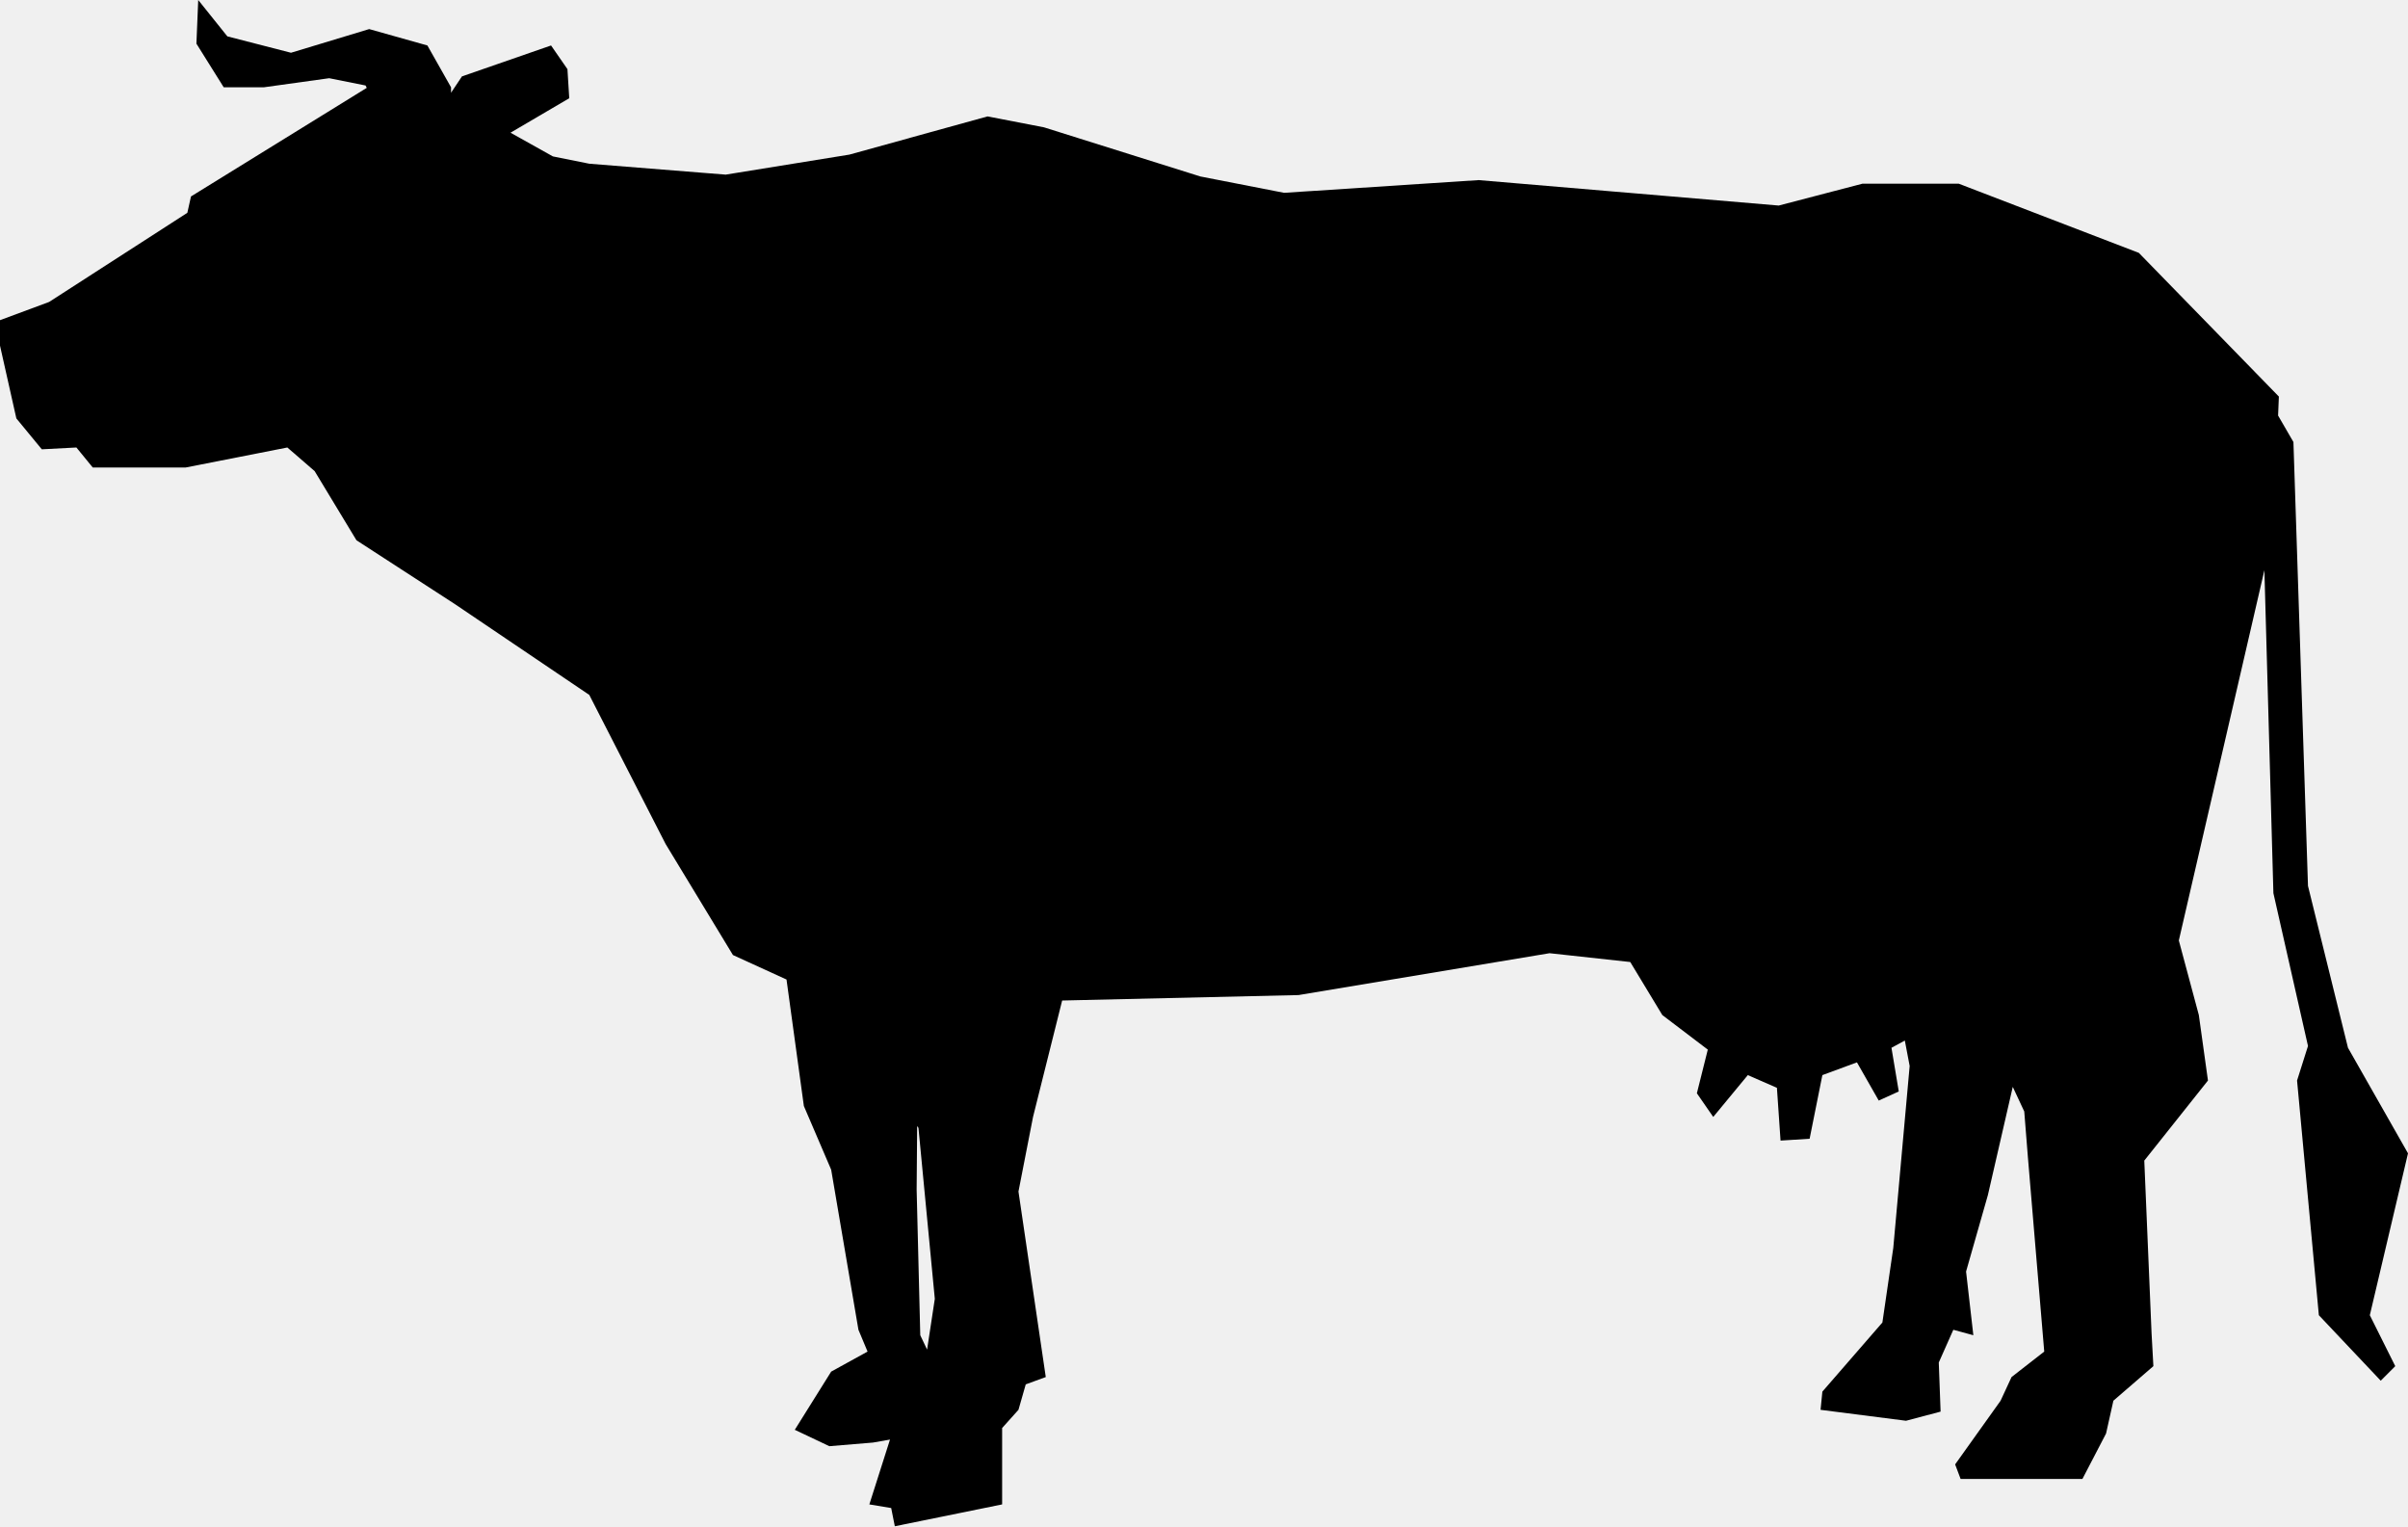
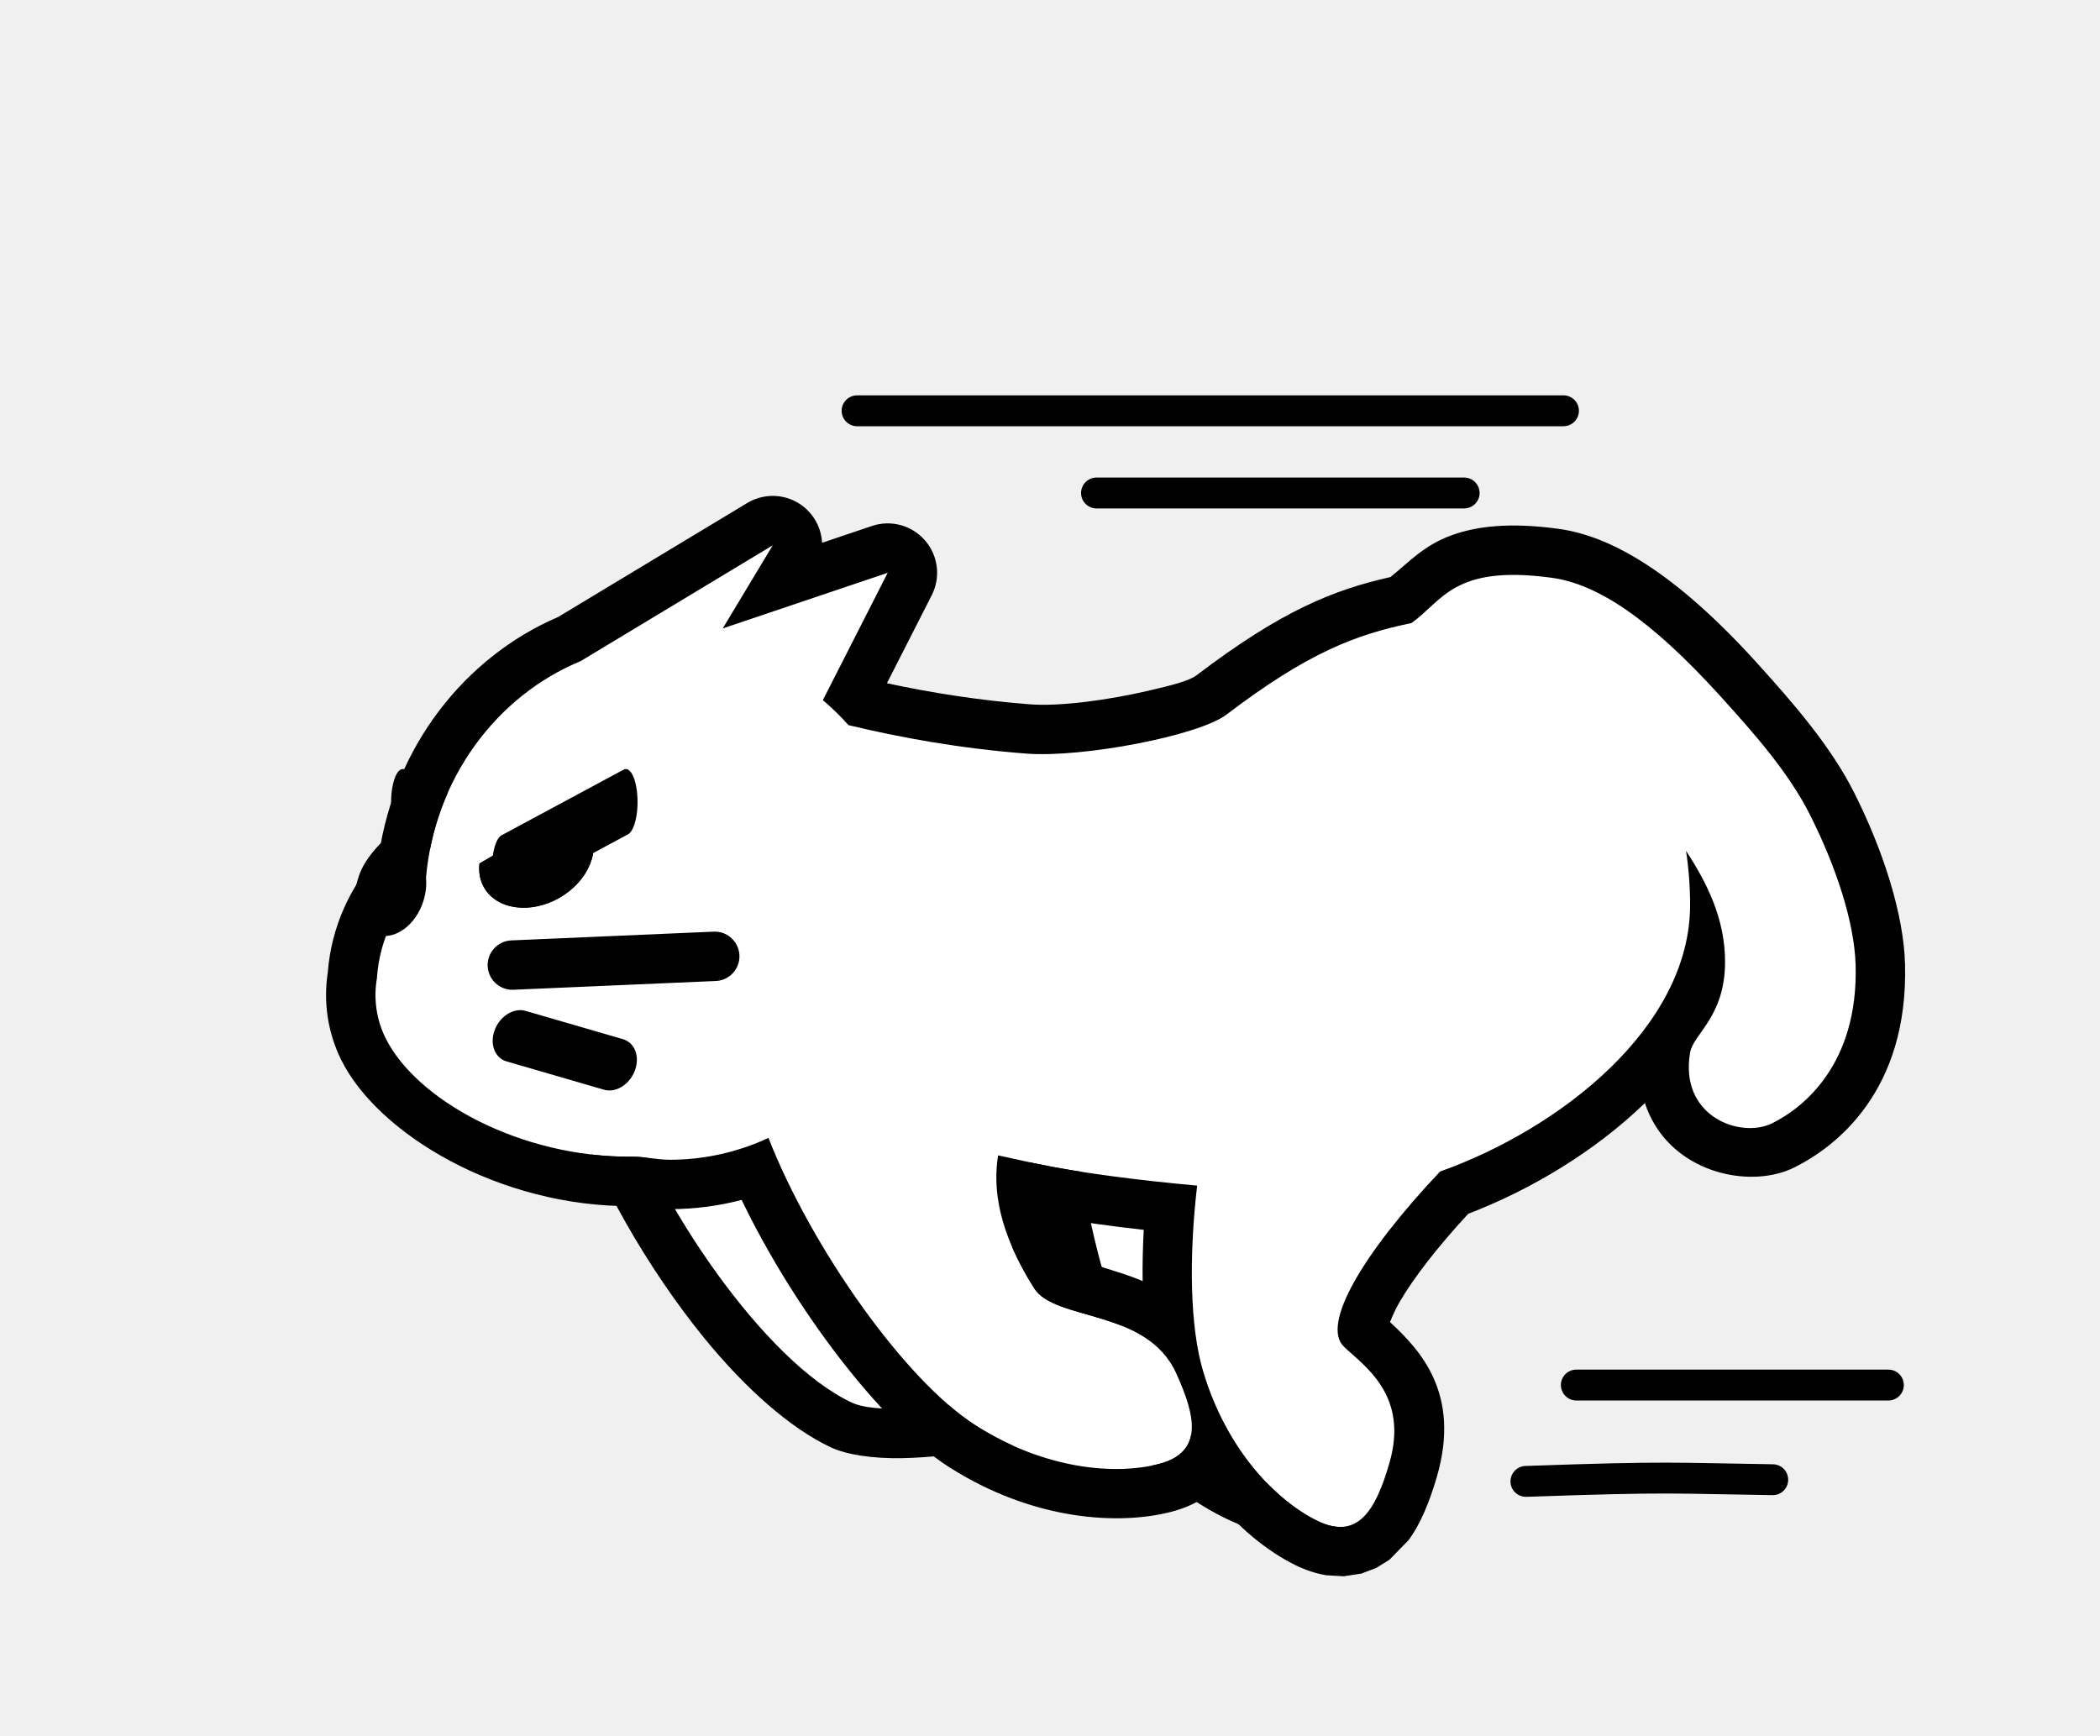
- <svg xmlns="http://www.w3.org/2000/svg" style="isolation:isolate" viewBox="74.409 88.209 108.807 68.95" width="108.807pt" height="68.95pt">
-   <path d=" M 116.3 149.179 L 115.992 148.529 L 115.828 141.955 L 115.851 139.08 L 115.91 139.162 L 116.649 146.885 L 116.3 149.179 Z  M 183.216 140.311 L 180.504 135.544 L 178.697 128.231 L 178.039 108.178 L 177.346 106.982 L 177.381 106.124 L 176.308 105.023 L 176.309 105.023 L 171.053 99.632 L 162.918 96.508 L 158.562 96.508 L 154.782 97.495 L 147.934 96.913 L 147.933 96.914 L 141.221 96.345 L 133.581 96.845 L 133.581 96.844 L 132.428 96.919 L 128.648 96.181 L 121.581 93.961 L 119.033 93.468 L 115.498 94.444 L 115.498 94.446 L 112.788 95.194 L 107.198 96.098 L 107.104 96.09 L 107.104 96.09 L 106.271 96.024 L 101.036 95.605 L 99.392 95.275 L 97.477 94.204 L 100.131 92.647 L 100.049 91.332 L 99.309 90.263 L 95.283 91.66 L 94.79 92.399 L 94.79 92.153 L 93.721 90.263 L 91.091 89.523 L 87.558 90.592 L 84.682 89.852 L 83.366 88.209 L 83.284 90.181 L 84.518 92.153 L 86.326 92.153 L 89.284 91.742 L 90.927 92.071 L 90.981 92.178 L 83.039 97.084 L 82.874 97.823 L 76.628 101.85 L 74.409 102.673 L 74.409 103.823 L 75.148 107.111 L 76.298 108.507 L 77.861 108.425 L 78.601 109.33 L 81.769 109.33 L 82.792 109.33 L 87.393 108.425 L 88.627 109.493 L 90.516 112.616 L 94.953 115.493 L 101.036 119.602 L 104.487 126.341 L 107.528 131.354 L 109.948 132.46 L 110.732 138.174 L 111.966 141.051 L 113.198 148.283 L 113.61 149.268 L 111.966 150.173 L 110.322 152.802 L 111.884 153.542 L 113.856 153.378 L 114.624 153.243 L 113.691 156.172 L 114.678 156.336 L 114.842 157.159 L 119.691 156.172 L 119.691 152.721 L 120.429 151.899 L 120.758 150.749 L 121.663 150.419 L 120.429 142.038 L 121.087 138.668 L 122.403 133.408 L 122.413 133.408 L 122.413 133.408 L 133.087 133.162 L 144.427 131.271 L 148.073 131.669 L 149.522 134.065 L 151.577 135.626 L 151.083 137.599 L 151.823 138.668 L 153.385 136.778 L 154.7 137.352 L 154.864 139.736 L 156.178 139.653 L 156.754 136.778 L 158.316 136.202 L 159.301 137.928 L 160.206 137.517 L 159.876 135.544 L 160.48 135.217 L 160.698 136.366 L 159.958 144.585 L 159.466 147.954 L 156.754 151.077 L 156.672 151.899 L 160.534 152.393 L 162.096 151.98 L 162.014 149.762 L 162.671 148.283 L 163.576 148.529 L 163.247 145.652 L 164.232 142.201 L 165.357 137.309 L 165.876 138.42 L 166.04 140.476 L 166.779 149.268 L 165.302 150.419 L 164.807 151.487 L 162.753 154.364 L 163 155.021 L 168.505 155.021 L 169.564 152.986 L 169.564 152.986 L 169.573 152.967 L 169.904 151.487 L 171.711 149.926 L 171.629 148.447 L 171.3 140.64 L 174.177 137.023 L 173.765 134.065 L 172.861 130.696 L 176.727 113.968 L 177.134 128.559 L 178.697 135.463 L 178.203 137.023 L 179.188 147.625 L 181.984 150.583 L 182.64 149.926 L 181.491 147.625 L 183.216 140.311 Z " fill="rgb(0,0,0)" />
+ <svg xmlns="http://www.w3.org/2000/svg" width="100%" height="100%" viewBox="0 0 340 281" version="1.1" xml:space="preserve" style="fill-rule:evenodd;clip-rule:evenodd;stroke-linecap:round;stroke-miterlimit:1.5;">
+   <g transform="matrix(-1,0,0,2.82122,161.215,-238.815)">
+     <path d="M76.22,134.451C82.813,133.194 89.406,131.937 95.999,130.68" style="fill:rgb(0,255,248);stroke:black;stroke-width:3.78px;" />
+   </g>
+   <g transform="matrix(0.996695,-0.0812395,0.0812395,0.996695,-36.5731,10.5745)">
+     <path d="M122.816,176.495C127.478,195.137 142.729,222.276 156.345,230.026C161.709,233.078 181.161,231.578 188.178,229.754C195.43,227.869 194.634,229.658 191.446,222.659C186.673,212.181 171.843,214.274 168.449,208.899C150.325,180.193 179.678,173.208 165.434,161.756C162.446,159.354 117.629,147.337 122.816,176.495Z" style="fill:white;" />
+     <path d="M174.808,203.974C175.753,204.286 179.38,205.478 181.788,206.221C188.592,208.32 195.292,211.804 198.726,219.343C200.446,223.118 201.424,225.097 201.623,226.156L201.705,229.021L200.98,231.501L199.531,233.671L197.219,235.477C196.281,235.989 194.148,236.468 190.191,237.497C184.764,238.907 172.609,240.185 163.77,239.643C158.81,239.338 154.716,238.303 152.388,236.978C146.115,233.408 139.393,226.408 133.418,217.747C125.089,205.673 118.049,190.409 115.055,178.436C115.011,178.258 114.972,178.078 114.94,177.897C113.398,169.226 115.278,163.084 118.591,158.707C123.264,152.533 131.642,149.58 140.811,149.295C149.43,149.026 158.617,150.918 163.928,152.552C167.407,153.622 169.675,154.901 170.447,155.522C174.212,158.549 176.021,161.567 176.87,164.396C177.83,167.593 177.64,170.774 176.529,174.099C175.891,176.008 174.897,178.014 173.784,180.174C172.399,182.861 170.654,185.919 170.372,189.887C170.102,193.687 171.282,198.204 174.808,203.974ZM122.816,176.495C127.478,195.137 142.729,222.276 156.345,230.026C161.709,233.078 181.161,231.578 188.178,229.754C195.43,227.869 194.634,229.658 191.446,222.659C186.673,212.181 171.843,214.274 168.449,208.899C150.325,180.193 179.678,173.208 165.434,161.756C162.446,159.354 117.629,147.337 122.816,176.495Z" />
+   </g>
+   <g transform="matrix(0.932676,0.360715,-0.360715,0.932676,119.228,-44.2766)">
+     <path d="M122.816,176.495C127.478,195.137 145.712,222.63 158.909,231.074C170.193,238.294 181.63,239.187 188.647,237.363C195.899,235.479 194.634,229.658 191.446,222.659C186.673,212.181 178.035,213.404 173.562,213.166C165.545,212.738 164.182,181.262 171.393,147.085C172.184,143.334 117.629,147.337 122.816,176.495Z" style="fill:white;stroke:black;stroke-width:8px;" />
+   </g>
+   <g transform="matrix(0.68659,0,0,0.68659,31.1903,23.5419)">
+     <path d="M135.787,234.084C128.668,237.396 120.796,239.236 112.521,239.236C109.506,239.236 106.583,238.495 103.655,238.522C77.318,238.761 52.694,225.173 45.459,210.483C43.298,206.097 42.629,201.159 43.452,196.432C44.045,187.024 48.399,178.629 55.025,172.735C57.052,149.4 71.587,129.857 91.49,121.634L136.795,94.32L125.002,113.924L163.902,100.804L148.613,130.837C150.754,132.648 152.769,134.616 154.644,136.725C166.876,139.678 181.153,142.262 196.628,143.447C209.813,144.458 237.2,139.255 243.801,134.236C262.954,119.674 274.227,115.374 287.38,112.667C294.754,107.505 297.224,98.809 320.487,101.976C331.107,103.421 343.601,111.488 360.371,130.029C368.121,138.596 376.331,147.811 381.439,157.984C387.604,170.261 391.873,183.305 392.148,193.347C392.783,216.521 380.029,226.883 372.487,230.625C364.963,234.358 350.498,228.974 353.116,213.951C353.888,209.526 361.308,205.579 361.356,192.669C361.394,182.312 356.965,173.753 352.158,166.387C352.787,170.517 353.116,174.775 353.116,179.127C353.116,207.876 322.578,231.894 294.158,242.015C275.811,261.455 266.072,278.134 271.486,283.323C276.196,287.837 286.892,294.695 282.202,310.796C279.071,321.55 274.936,329.178 265.14,324.366C255.662,319.711 243.888,307.857 238.294,289.163C235.162,278.697 234.905,262.313 236.868,245.334C223.688,244.142 209.195,242.367 198.234,240.013C195.303,239.384 192.541,238.782 189.927,238.203C188.654,246.294 190.099,256.337 198.429,269.53C203.372,277.36 224.97,274.311 231.922,289.572C236.565,299.765 238.409,308.243 227.847,310.988C217.627,313.645 200.969,312.344 184.533,301.828C167.938,291.21 145.875,259.911 135.787,234.084Z" style="fill:white;" />
+     <path d="M148.432,93.725L160.179,89.763C164.666,88.249 169.623,89.602 172.719,93.186C175.815,96.769 176.434,101.87 174.286,106.09L163.718,126.849C173.904,129.049 185.322,130.895 197.518,131.83C204.54,132.368 216.087,130.801 225.477,128.595C230.489,127.417 234.872,126.388 236.748,124.961C256.675,109.811 268.958,104.837 282.453,101.807C286.779,98.373 290.225,94.342 296.967,91.919C302.476,89.939 310.125,88.806 322.058,90.43C334.407,92.111 349.512,100.653 369.013,122.213C377.455,131.547 386.287,141.672 391.852,152.755C398.861,166.713 403.482,181.611 403.795,193.028C404.619,223.096 387.451,236.208 377.665,241.063C367.92,245.897 351.768,242.824 344.684,230.796C343.799,229.294 343.037,227.651 342.449,225.866C330.765,237.196 315.654,246.288 300.792,251.984C293.604,259.778 287.969,266.987 284.49,272.983C283.653,274.425 282.88,276.204 282.352,277.519C289.346,284.025 299.157,294.251 293.389,314.054C291.633,320.086 289.439,325.293 286.749,328.93L282.217,333.572L279.131,335.494L275.549,336.85L271.435,337.472L267.373,337.234C265.135,336.882 262.675,336.137 260.003,334.825C253.664,331.711 246.36,326.025 239.952,317.742L237.934,319.283C236.009,320.476 233.659,321.517 230.778,322.266C218.407,325.481 198.148,324.372 178.253,311.642C162.408,301.504 141.688,274.215 129.464,248.706C124.038,250.132 118.363,250.888 112.521,250.888C109.542,250.888 106.654,250.147 103.76,250.173C72.39,250.458 43.624,233.129 35.006,215.631C31.844,209.212 30.794,202.011 31.864,195.1C32.676,184.429 37.104,174.76 43.929,167.329C47.662,141.787 64.142,120.687 86.192,111.223L130.779,84.342C135.364,81.578 141.243,82.294 145.03,86.077C147.13,88.175 148.287,90.917 148.432,93.725ZM135.787,234.084C145.875,259.911 167.938,291.21 184.533,301.828C200.969,312.344 217.627,313.645 227.847,310.988C238.409,308.243 236.565,299.765 231.922,289.572C224.97,274.311 203.372,277.36 198.429,269.53C190.099,256.337 188.654,246.294 189.927,238.203C192.541,238.782 195.303,239.384 198.234,240.013C209.195,242.367 223.688,244.142 236.868,245.334C234.905,262.313 235.162,278.697 238.294,289.163C243.888,307.857 255.662,319.711 265.14,324.366C274.936,329.178 279.071,321.55 282.202,310.796C286.892,294.695 276.196,287.837 271.486,283.323C266.072,278.134 275.811,261.455 294.158,242.015C322.578,231.894 353.116,207.876 353.116,179.127C353.116,174.775 352.787,170.517 352.158,166.387C356.965,173.753 361.394,182.312 361.356,192.669C361.308,205.579 353.888,209.526 353.116,213.951C350.498,228.974 364.963,234.358 372.487,230.625C380.029,226.883 392.783,216.521 392.148,193.347C391.873,183.305 387.604,170.261 381.439,157.984C376.331,147.811 368.121,138.596 360.371,130.029C343.601,111.488 331.107,103.421 320.487,101.976C297.224,98.809 294.754,107.505 287.38,112.667C274.227,115.374 262.954,119.674 243.801,134.236C237.2,139.255 209.813,144.458 196.628,143.447C181.153,142.262 166.876,139.678 154.644,136.725C152.769,134.616 150.754,132.648 148.613,130.837L163.902,100.804L125.002,113.924L136.795,94.32L91.49,121.634C71.587,129.857 57.052,149.4 55.025,172.735C48.399,178.629 44.045,187.024 43.452,196.432C42.629,201.159 43.298,206.097 45.459,210.483C52.694,225.173 77.318,238.761 103.655,238.522C106.583,238.495 109.506,239.236 112.521,239.236C120.796,239.236 128.668,237.396 135.787,234.084ZM224.019,267.852C223.962,263.97 224.051,259.92 224.281,255.771C216.932,254.945 209.591,253.951 202.979,252.795C204.023,255.702 205.56,258.872 207.69,262.358C209.066,262.812 214.349,264.548 217.857,265.63C219.932,266.27 222,266.999 224.019,267.852Z" />
+   </g>
+   <path d="M138.768,69.02C137.388,69.02 136.268,67.9 136.268,66.52C136.268,65.14 137.388,64.02 138.768,64.02L253.135,64.02C254.515,64.02 255.635,65.14 255.635,66.52C255.635,67.9 254.515,69.02 253.135,69.02L138.768,69.02Z" />
+   <path d="M177.53,82.331C176.15,82.331 175.03,81.21 175.03,79.831C175.03,78.451 176.15,77.331 177.53,77.331L237.054,77.331C238.434,77.331 239.554,78.451 239.554,79.831C239.554,81.21 238.434,82.331 237.054,82.331L177.53,82.331Z" />
+   <g transform="matrix(1,0,0,1,21.0413,0)">
+     <path d="M234.174,226.782C232.794,226.782 231.674,225.661 231.674,224.282C231.674,222.902 232.794,221.782 234.174,221.782L284.697,221.782C286.077,221.782 287.197,222.902 287.197,224.282C287.197,225.661 286.077,226.782 284.697,226.782L234.174,226.782Z" />
+   </g>
+   <g transform="matrix(1,0,0,1,21.0413,0)">
+     <path d="M226.101,242.382C224.722,242.43 223.563,241.35 223.515,239.971C223.467,238.592 224.547,237.433 225.926,237.385C249.669,236.555 249.486,236.874 266.012,237.111C267.391,237.131 268.495,238.267 268.475,239.646C268.456,241.026 267.32,242.13 265.94,242.11C249.516,241.874 249.698,241.557 226.101,242.382Z" />
+   </g>
+   <g transform="matrix(1,0,0,2.82122,5.33156,-238.815)">
+     <path d="M76.22,134.451C82.813,133.194 89.406,131.937 95.999,130.68" style="fill:rgb(0,255,248);stroke:black;stroke-width:3.78px;" />
+   </g>
+   <g transform="matrix(-1.01279,0.584734,-0.704024,-1.21941,210.076,229.652)">
+     <path d="M59.669,102.284L45.179,102.284C44.444,101.471 44.058,100.549 44.058,99.611C44.058,96.66 47.807,94.265 52.424,94.265C57.041,94.265 60.79,96.66 60.79,99.611C60.79,100.549 60.404,101.471 59.669,102.284Z" />
+   </g>
+   <g transform="matrix(-1.01279,0.584734,-0.704024,-1.21941,210.076,229.652)">
+     <path d="M59.669,102.284L45.179,102.284C44.444,101.471 44.058,100.549 44.058,99.611C44.058,96.66 47.807,94.265 52.424,94.265C57.041,94.265 60.79,96.66 60.79,99.611C60.79,100.549 60.404,101.471 59.669,102.284Z" />
+   </g>
+   <g transform="matrix(-0.638672,-0.196342,0.413756,-1.34588,55.4949,288.545)">
+     <path d="M56.654,105.686L45.179,102.284C44.444,101.471 44.058,100.549 44.058,99.611C44.058,96.66 47.807,94.265 52.424,94.265C57.041,94.265 60.79,96.66 60.79,99.611C60.79,100.549 60.909,102.251 56.654,105.686Z" />
+   </g>
+   <g transform="matrix(1.61182,0.235647,-0.235647,1.61182,-8.21703,-78.3963)">
+     <path d="M76.22,134.451C82.813,133.194 89.406,131.937 95.999,130.68" style="fill:rgb(0,255,248);stroke:black;stroke-width:4.91px;" />
+   </g>
+   <g transform="matrix(0.704578,0.39815,-0.492172,0.870961,96.015,20.3318)">
+     <path d="M76.22,134.451C82.813,133.194 89.406,131.937 95.999,130.68" style="fill:rgb(0,255,248);stroke:black;stroke-width:8.79px;" />
+   </g>
</svg>
